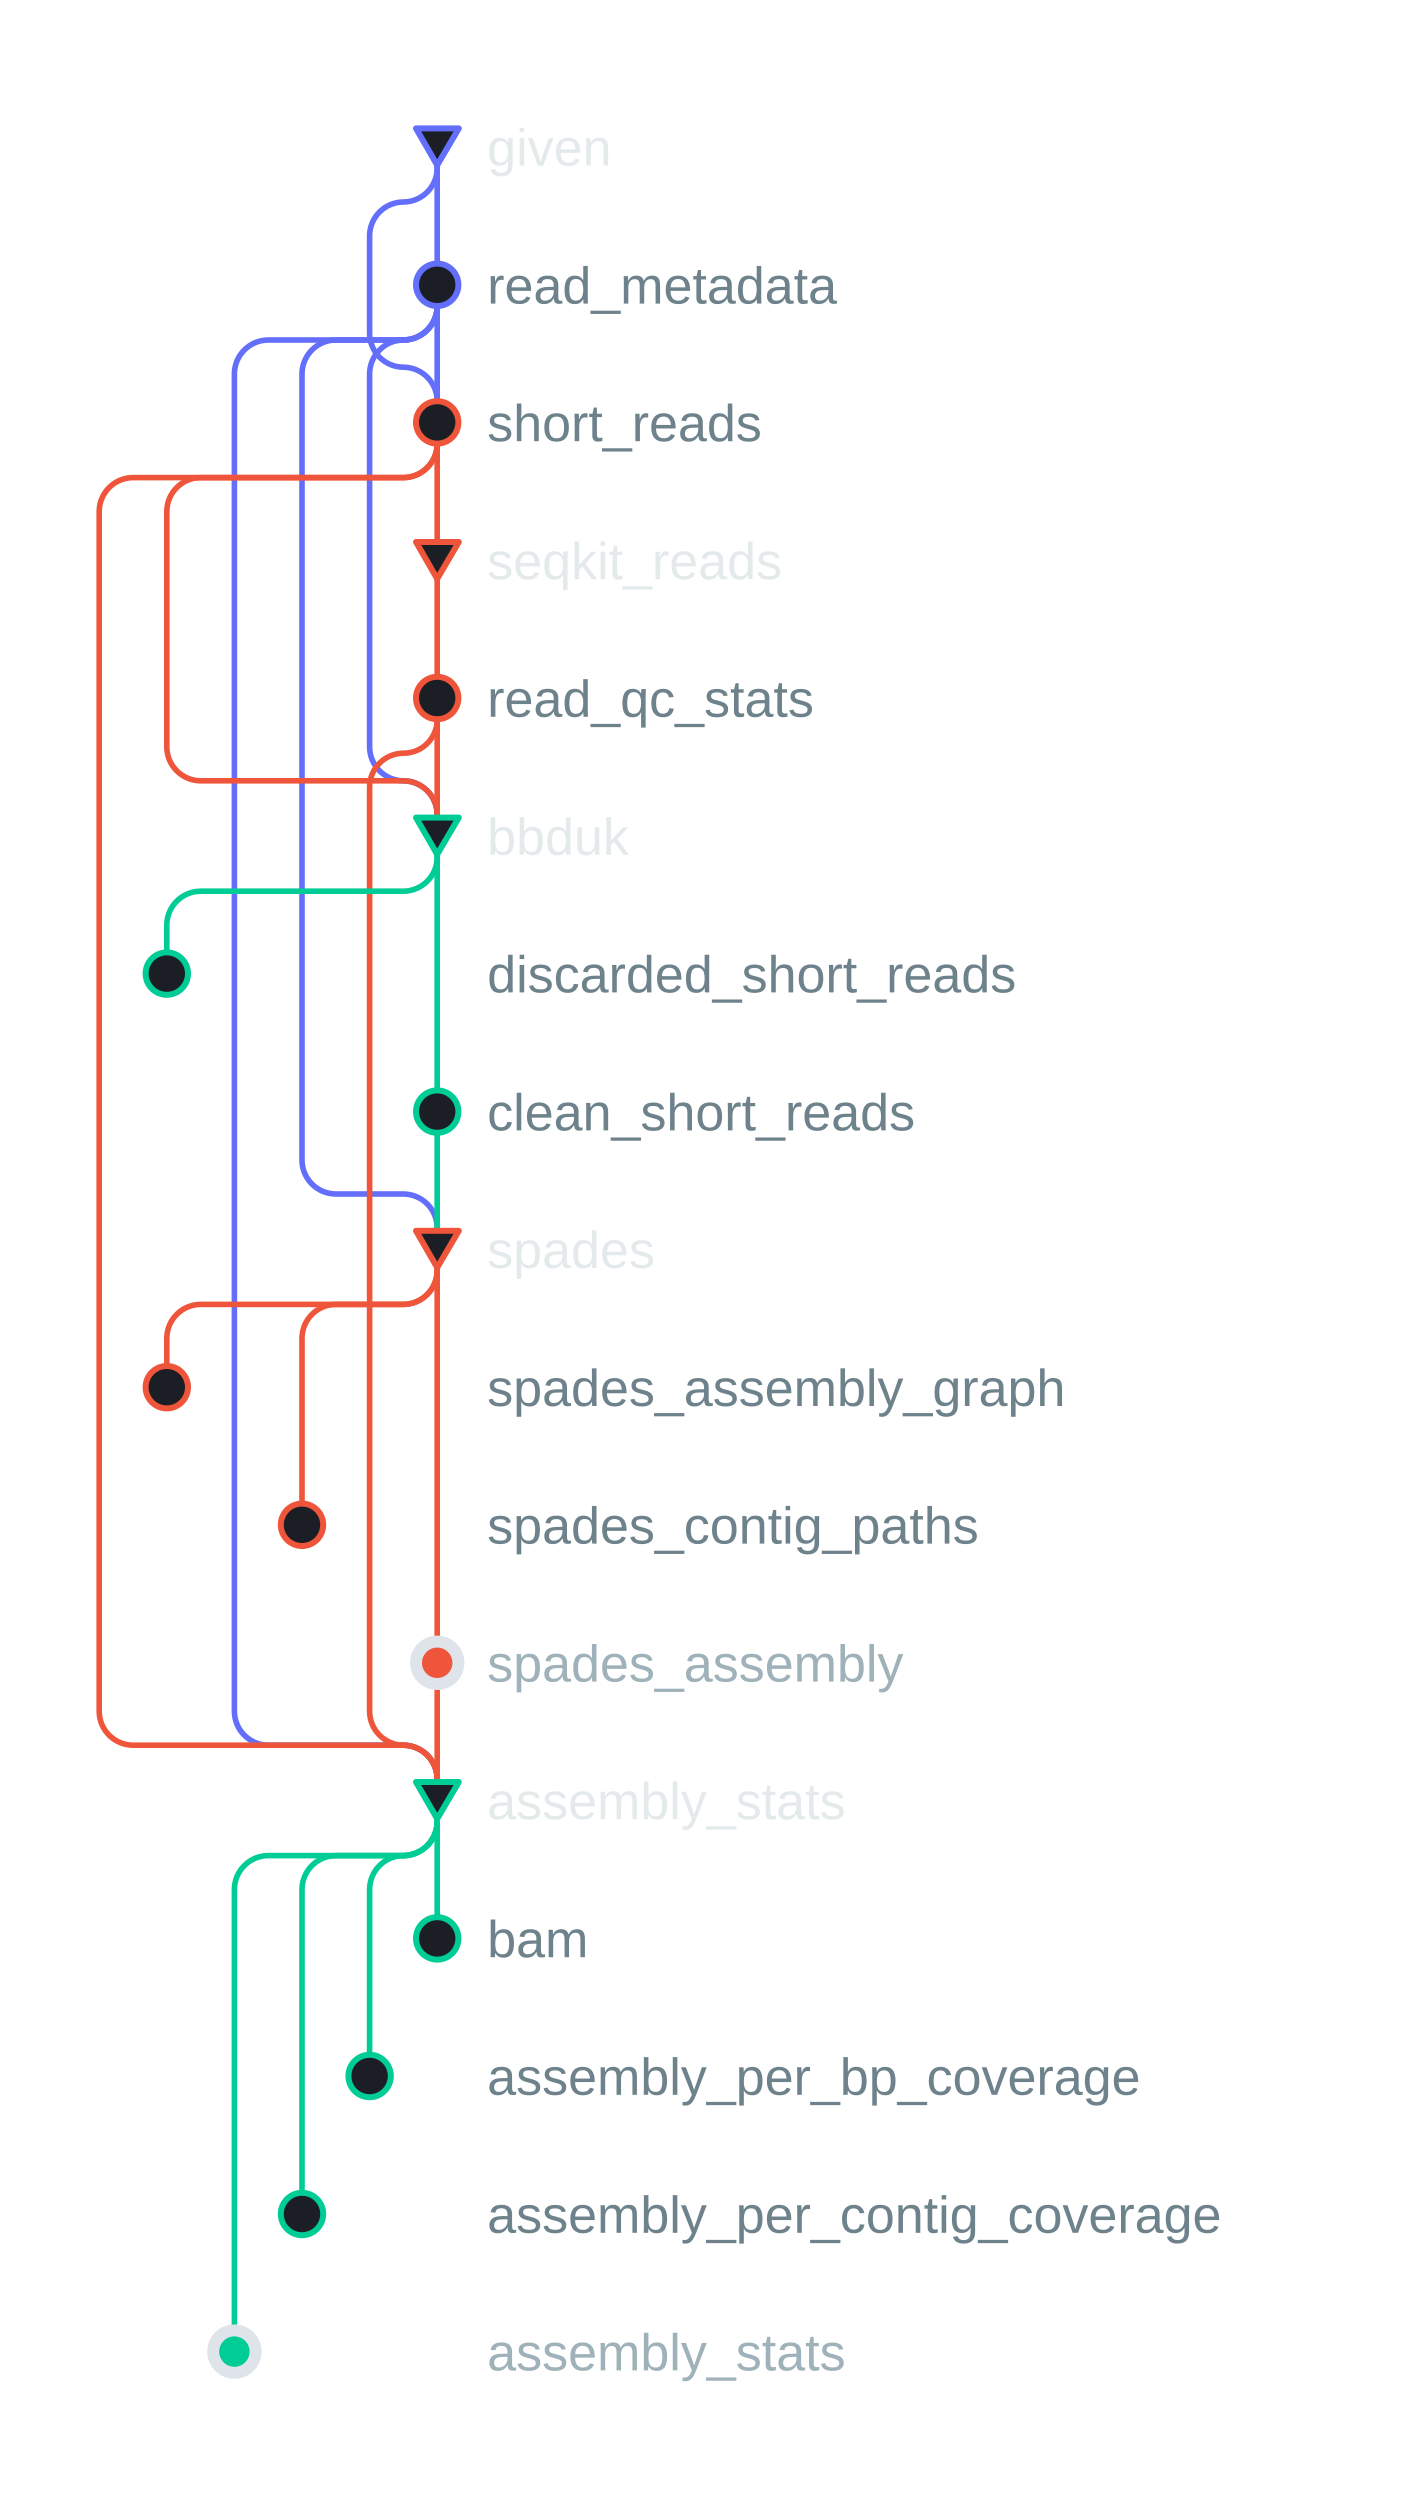
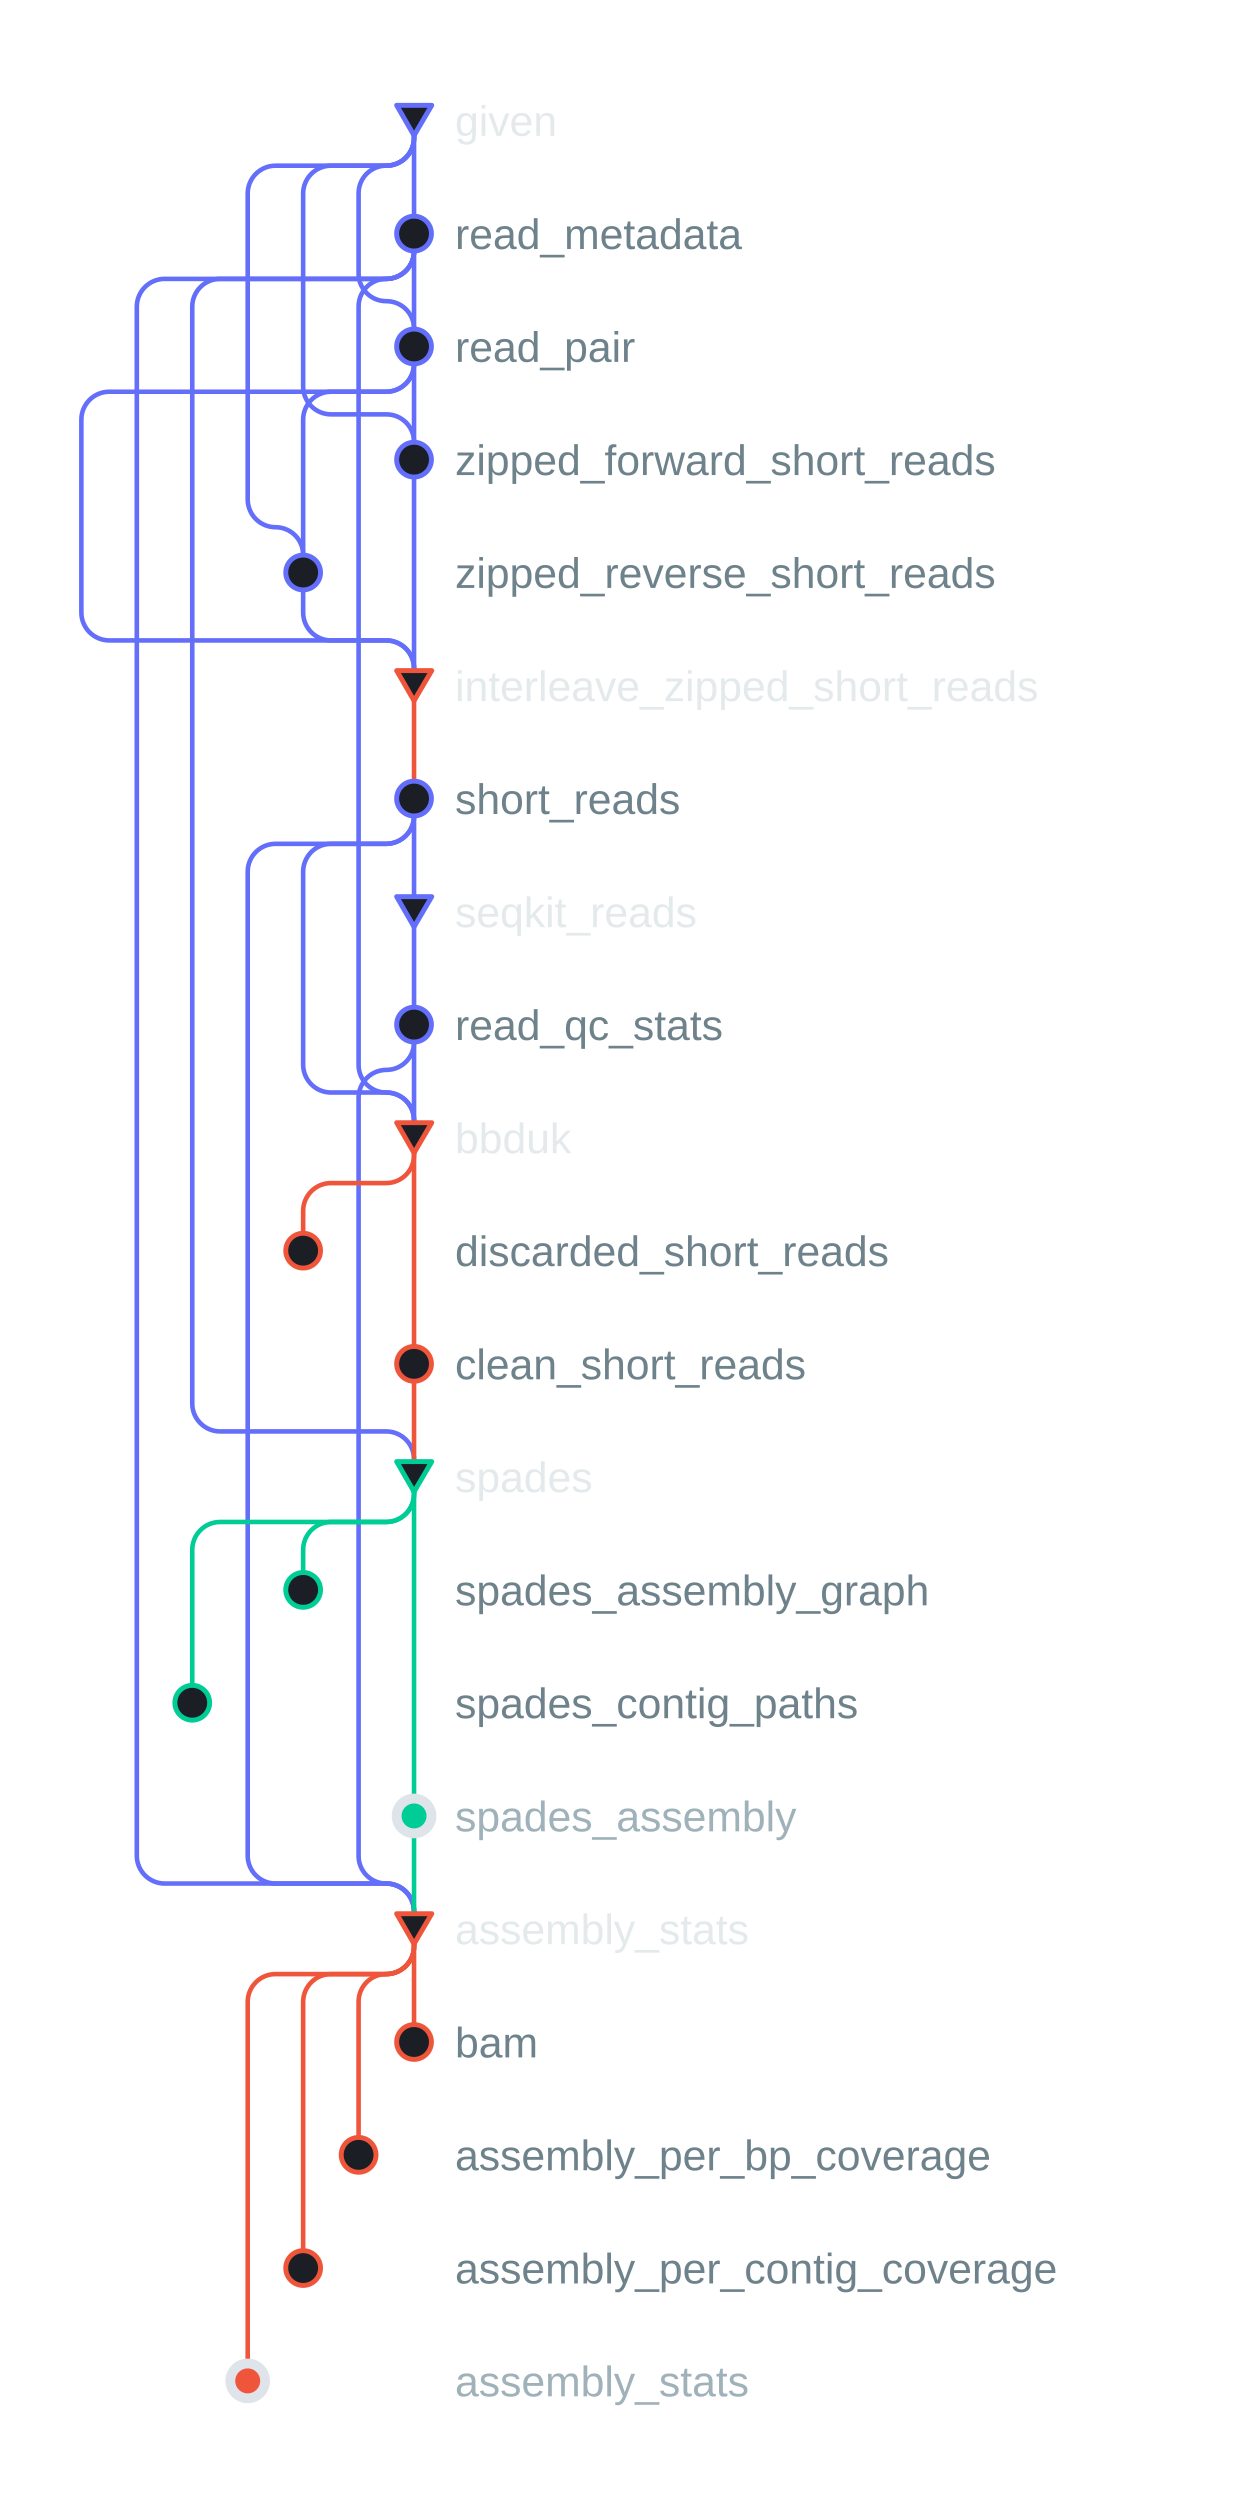
- <svg xmlns="http://www.w3.org/2000/svg" width="352" height="625" viewBox="0 0 352 625">
+ <svg xmlns="http://www.w3.org/2000/svg" width="377" height="762" viewBox="0 0 377 762">
  <g fill="none" stroke="#8D97A8" stroke-width="1.4" stroke-linejoin="round" stroke-linecap="round">
-     <path d="M 109.3,41.3 L 109.3,65.8" stroke="#636EFA" />
-     <path d="M 109.3,41.3 L 109.3,42.1 A 8.5,8.5 0 0 1 100.9,50.5 A 8.5,8.5 0 0 0 92.4,59.0 L 92.4,83.4 A 8.5,8.5 0 0 0 100.9,91.8 A 8.5,8.5 0 0 1 109.3,100.3 L 109.3,100.3" stroke="#636EFA" />
-     <path d="M 109.3,76.5 L 109.3,100.3" stroke="#636EFA" />
-     <path d="M 109.3,76.5 A 8.5,8.5 0 0 1 100.9,85.0 A 8.5,8.5 0 0 0 92.4,93.4 L 92.4,186.7 A 8.5,8.5 0 0 0 100.9,195.2 A 8.5,8.5 0 0 1 109.3,203.6 L 109.3,204.4" stroke="#636EFA" />
-     <path d="M 109.3,76.5 A 8.5,8.5 0 0 1 100.9,85.0 L 84.0,85.0 A 8.5,8.5 0 0 0 75.5,93.4 L 75.5,290.1 A 8.5,8.5 0 0 0 84.0,298.5 L 100.9,298.5 A 8.5,8.5 0 0 1 109.3,307.0 L 109.3,307.7" stroke="#636EFA" />
-     <path d="M 109.3,76.5 A 8.5,8.5 0 0 1 100.9,85.0 L 67.1,85.0 A 8.5,8.5 0 0 0 58.6,93.4 L 58.6,427.9 A 8.5,8.5 0 0 0 67.1,436.3 L 100.9,436.3 A 8.5,8.5 0 0 1 109.3,444.8 L 109.3,445.5" stroke="#636EFA" />
-     <path d="M 109.3,111.0 L 109.3,135.5" stroke="#EF553B" />
-     <path d="M 109.3,111.0 A 8.5,8.5 0 0 1 100.9,119.4 L 50.2,119.4 A 8.5,8.5 0 0 0 41.7,127.9 L 41.7,186.7 A 8.5,8.5 0 0 0 50.2,195.2 L 100.9,195.2 A 8.5,8.5 0 0 1 109.3,203.6 L 109.3,204.4" stroke="#EF553B" />
-     <path d="M 109.3,111.0 A 8.5,8.5 0 0 1 100.9,119.4 L 33.3,119.4 A 8.5,8.5 0 0 0 24.8,127.9 L 24.8,427.9 A 8.5,8.5 0 0 0 33.3,436.3 L 100.9,436.3 A 8.5,8.5 0 0 1 109.3,444.8 L 109.3,445.5" stroke="#EF553B" />
-     <path d="M 109.3,144.7 L 109.3,169.2" stroke="#EF553B" />
-     <path d="M 109.3,179.9 L 109.3,204.4" stroke="#EF553B" />
-     <path d="M 109.3,179.9 A 8.4,8.4 0 0 1 100.9,188.3 L 100.9,188.3 A 8.5,8.5 0 0 0 92.4,196.8 L 92.4,427.9 A 8.5,8.5 0 0 0 100.9,436.3 A 8.5,8.5 0 0 1 109.3,444.8 L 109.3,445.5" stroke="#EF553B" />
-     <path d="M 109.3,213.6 L 109.3,272.5" stroke="#00CC96" />
-     <path d="M 109.3,213.6 L 109.3,214.3 A 8.5,8.5 0 0 1 100.9,222.8 L 50.2,222.8 A 8.5,8.5 0 0 0 41.7,231.2 L 41.7,238.1" stroke="#00CC96" />
-     <path d="M 109.3,283.2 L 109.3,307.7" stroke="#00CC96" />
-     <path d="M 109.3,316.9 L 109.3,410.3" stroke="#EF553B" />
-     <path d="M 109.3,316.9 L 109.3,317.7 A 8.5,8.5 0 0 1 100.9,326.1 L 84.0,326.1 A 8.5,8.5 0 0 0 75.5,334.6 L 75.5,375.9" stroke="#EF553B" />
-     <path d="M 109.3,316.9 L 109.3,317.7 A 8.5,8.5 0 0 1 100.9,326.1 L 50.2,326.1 A 8.5,8.5 0 0 0 41.7,334.6 L 41.7,341.4" stroke="#EF553B" />
-     <path d="M 109.3,421.0 L 109.3,445.5" stroke="#EF553B" />
-     <path d="M 109.3,454.7 L 109.3,479.2" stroke="#00CC96" />
-     <path d="M 109.3,454.7 L 109.3,455.5 A 8.5,8.5 0 0 1 100.9,463.9 A 8.5,8.5 0 0 0 92.4,472.4 L 92.4,513.7" stroke="#00CC96" />
-     <path d="M 109.3,454.7 L 109.3,455.5 A 8.5,8.5 0 0 1 100.9,463.9 L 84.0,463.9 A 8.5,8.5 0 0 0 75.5,472.4 L 75.5,548.1" stroke="#00CC96" />
-     <path d="M 109.3,454.7 L 109.3,455.5 A 8.5,8.5 0 0 1 100.9,463.9 L 67.1,463.9 A 8.5,8.5 0 0 0 58.6,472.4 L 58.6,582.6" stroke="#00CC96" />
+     <path d="M 126.2,41.3 L 126.2,65.8" stroke="#636EFA" />
+     <path d="M 126.2,41.3 L 126.2,42.1 A 8.4,8.4 0 0 1 117.8,50.5 A 8.4,8.4 0 0 0 109.3,59.0 L 109.3,83.4 A 8.4,8.4 0 0 0 117.8,91.8 A 8.4,8.4 0 0 1 126.2,100.3 L 126.2,100.3" stroke="#636EFA" />
+     <path d="M 126.2,41.3 L 126.2,42.1 A 8.5,8.5 0 0 1 117.8,50.5 L 100.9,50.5 A 8.5,8.5 0 0 0 92.4,59.0 L 92.4,117.8 A 8.5,8.5 0 0 0 100.9,126.3 L 117.8,126.3 A 8.4,8.4 0 0 1 126.2,134.7 L 126.2,134.7" stroke="#636EFA" />
+     <path d="M 126.2,41.3 L 126.2,42.1 A 8.5,8.5 0 0 1 117.8,50.5 L 84.0,50.5 A 8.5,8.5 0 0 0 75.5,59.0 L 75.5,152.3 A 8.5,8.5 0 0 0 84.0,160.7 L 84.0,160.7 A 8.4,8.4 0 0 1 92.4,169.2 L 92.4,169.2" stroke="#636EFA" />
+     <path d="M 126.2,76.5 L 126.2,100.3" stroke="#636EFA" />
+     <path d="M 126.2,76.5 L 126.2,76.5 A 8.4,8.4 0 0 1 117.8,85.0 A 8.4,8.4 0 0 0 109.3,93.4 L 109.3,324.5 A 8.4,8.4 0 0 0 117.8,333.0 A 8.4,8.4 0 0 1 126.2,341.4 L 126.2,342.2" stroke="#636EFA" />
+     <path d="M 126.2,76.5 A 8.5,8.5 0 0 1 117.8,85.0 L 67.1,85.0 A 8.5,8.5 0 0 0 58.6,93.4 L 58.6,427.9 A 8.5,8.5 0 0 0 67.1,436.3 L 117.8,436.3 A 8.5,8.5 0 0 1 126.2,444.8 L 126.2,445.5" stroke="#636EFA" />
+     <path d="M 126.2,76.5 A 8.5,8.5 0 0 1 117.8,85.0 L 50.2,85.0 A 8.5,8.5 0 0 0 41.7,93.4 L 41.7,565.7 A 8.5,8.5 0 0 0 50.2,574.1 L 117.8,574.1 A 8.5,8.5 0 0 1 126.2,582.6 L 126.2,583.3" stroke="#636EFA" />
+     <path d="M 126.2,111.0 L 126.2,134.7" stroke="#636EFA" />
+     <path d="M 126.2,111.0 A 8.5,8.5 0 0 1 117.8,119.4 L 100.9,119.4 A 8.5,8.5 0 0 0 92.4,127.9 L 92.4,169.2" stroke="#636EFA" />
+     <path d="M 126.2,111.0 A 8.5,8.5 0 0 1 117.8,119.4 L 33.3,119.4 A 8.5,8.5 0 0 0 24.8,127.9 L 24.8,186.7 A 8.5,8.5 0 0 0 33.3,195.2 L 117.8,195.2 A 8.5,8.5 0 0 1 126.2,203.6 L 126.2,204.4" stroke="#636EFA" />
+     <path d="M 126.2,145.4 L 126.2,204.4" stroke="#636EFA" />
+     <path d="M 92.4,179.9 L 92.4,186.7 A 8.5,8.5 0 0 0 100.9,195.2 L 117.8,195.2 A 8.5,8.5 0 0 1 126.2,203.6 L 126.2,204.4" stroke="#636EFA" />
+     <path d="M 126.2,213.6 L 126.2,238.1" stroke="#EF553B" />
+     <path d="M 126.2,248.8 L 126.2,273.3" stroke="#636EFA" />
+     <path d="M 126.2,248.8 L 126.2,248.8 A 8.5,8.5 0 0 1 117.8,257.2 L 100.9,257.2 A 8.5,8.5 0 0 0 92.4,265.7 L 92.4,324.5 A 8.5,8.5 0 0 0 100.9,333.0 L 117.8,333.0 A 8.5,8.5 0 0 1 126.2,341.4 L 126.2,342.2" stroke="#636EFA" />
+     <path d="M 126.2,248.8 L 126.2,248.8 A 8.5,8.5 0 0 1 117.8,257.2 L 84.0,257.2 A 8.5,8.5 0 0 0 75.5,265.7 L 75.5,565.7 A 8.5,8.5 0 0 0 84.0,574.1 L 117.8,574.1 A 8.5,8.5 0 0 1 126.2,582.6 L 126.2,583.3" stroke="#636EFA" />
+     <path d="M 126.2,282.5 L 126.2,307.0" stroke="#636EFA" />
+     <path d="M 126.2,317.7 L 126.2,342.2" stroke="#636EFA" />
+     <path d="M 126.2,317.7 A 8.4,8.4 0 0 1 117.8,326.1 A 8.5,8.5 0 0 0 109.3,334.6 L 109.3,565.7 A 8.4,8.4 0 0 0 117.8,574.1 A 8.4,8.4 0 0 1 126.2,582.6 L 126.2,583.3" stroke="#636EFA" />
+     <path d="M 126.2,351.4 L 126.2,410.3" stroke="#EF553B" />
+     <path d="M 126.2,351.4 L 126.2,352.1 A 8.5,8.5 0 0 1 117.8,360.6 L 100.9,360.6 A 8.5,8.5 0 0 0 92.4,369.0 L 92.4,375.9" stroke="#EF553B" />
+     <path d="M 126.2,421.0 L 126.2,445.5" stroke="#EF553B" />
+     <path d="M 126.2,454.7 L 126.2,548.1" stroke="#00CC96" />
+     <path d="M 126.2,454.7 L 126.2,455.5 A 8.5,8.5 0 0 1 117.8,463.9 L 100.9,463.9 A 8.5,8.5 0 0 0 92.4,472.4 L 92.4,479.2" stroke="#00CC96" />
+     <path d="M 126.2,454.7 L 126.2,455.5 A 8.5,8.5 0 0 1 117.8,463.9 L 67.1,463.9 A 8.5,8.5 0 0 0 58.6,472.4 L 58.6,513.7" stroke="#00CC96" />
+     <path d="M 126.2,558.8 L 126.2,583.3" stroke="#00CC96" />
+     <path d="M 126.2,592.5 L 126.2,617.0" stroke="#EF553B" />
+     <path d="M 126.2,592.5 L 126.2,593.3 A 8.4,8.4 0 0 1 117.8,601.7 A 8.4,8.4 0 0 0 109.3,610.2 L 109.3,651.5" stroke="#EF553B" />
+     <path d="M 126.2,592.5 L 126.2,593.3 A 8.5,8.5 0 0 1 117.8,601.7 L 100.9,601.7 A 8.5,8.5 0 0 0 92.4,610.2 L 92.4,685.9" stroke="#EF553B" />
+     <path d="M 126.2,592.5 L 126.2,593.3 A 8.5,8.5 0 0 1 117.8,601.7 L 84.0,601.7 A 8.5,8.5 0 0 0 75.5,610.2 L 75.5,720.4" stroke="#EF553B" />
  </g>
  <g>
-     <polygon points="104.0,32.1 114.7,32.1 109.3,41.3" fill="#1B1E24" stroke="#636EFA" stroke-width="1.5" stroke-linejoin="round" />
-     <text x="121.8" y="41.4" font-family="Arial" font-size="13" fill="#E4EAEC" text-anchor="start">given</text>
+     <polygon points="120.9,32.1 131.6,32.1 126.2,41.3" fill="#1B1E24" stroke="#636EFA" stroke-width="1.5" stroke-linejoin="round" />
+     <text x="138.7" y="41.4" font-family="Arial" font-size="13" fill="#E4EAEC" text-anchor="start">given</text>
  </g>
  <g>
-     <circle cx="109.3" cy="71.2" r="5.3" fill="#1B1E24" stroke="#636EFA" stroke-width="1.5" />
-     <text x="121.8" y="75.9" font-family="Arial" font-size="13" fill="#6E828B" text-anchor="start">read_metadata</text>
+     <circle cx="126.2" cy="71.2" r="5.3" fill="#1B1E24" stroke="#636EFA" stroke-width="1.5" />
+     <text x="138.7" y="75.9" font-family="Arial" font-size="13" fill="#6E828B" text-anchor="start">read_metadata</text>
  </g>
  <g>
-     <circle cx="109.3" cy="105.6" r="5.3" fill="#1B1E24" stroke="#EF553B" stroke-width="1.5" />
-     <text x="121.8" y="110.3" font-family="Arial" font-size="13" fill="#6E828B" text-anchor="start">short_reads</text>
+     <circle cx="126.2" cy="105.6" r="5.3" fill="#1B1E24" stroke="#636EFA" stroke-width="1.5" />
+     <text x="138.7" y="110.3" font-family="Arial" font-size="13" fill="#6E828B" text-anchor="start">read_pair</text>
  </g>
  <g>
-     <polygon points="104.0,135.5 114.7,135.5 109.3,144.7" fill="#1B1E24" stroke="#EF553B" stroke-width="1.5" stroke-linejoin="round" />
-     <text x="121.8" y="144.8" font-family="Arial" font-size="13" fill="#E4EAEC" text-anchor="start">seqkit_reads</text>
+     <circle cx="126.2" cy="140.1" r="5.3" fill="#1B1E24" stroke="#636EFA" stroke-width="1.5" />
+     <text x="138.7" y="144.8" font-family="Arial" font-size="13" fill="#6E828B" text-anchor="start">zipped_forward_short_reads</text>
  </g>
  <g>
-     <circle cx="109.3" cy="174.5" r="5.3" fill="#1B1E24" stroke="#EF553B" stroke-width="1.5" />
-     <text x="121.8" y="179.2" font-family="Arial" font-size="13" fill="#6E828B" text-anchor="start">read_qc_stats</text>
+     <circle cx="92.4" cy="174.5" r="5.3" fill="#1B1E24" stroke="#636EFA" stroke-width="1.5" />
+     <text x="138.7" y="179.2" font-family="Arial" font-size="13" fill="#6E828B" text-anchor="start">zipped_reverse_short_reads</text>
  </g>
  <g>
-     <polygon points="104.0,204.4 114.7,204.4 109.3,213.6" fill="#1B1E24" stroke="#00CC96" stroke-width="1.5" stroke-linejoin="round" />
-     <text x="121.8" y="213.7" font-family="Arial" font-size="13" fill="#E4EAEC" text-anchor="start">bbduk</text>
+     <polygon points="120.9,204.4 131.6,204.4 126.2,213.6" fill="#1B1E24" stroke="#EF553B" stroke-width="1.5" stroke-linejoin="round" />
+     <text x="138.7" y="213.7" font-family="Arial" font-size="13" fill="#E4EAEC" text-anchor="start">interleave_zipped_short_reads</text>
  </g>
  <g>
-     <circle cx="41.7" cy="243.4" r="5.3" fill="#1B1E24" stroke="#00CC96" stroke-width="1.5" />
-     <text x="121.8" y="248.1" font-family="Arial" font-size="13" fill="#6E828B" text-anchor="start">discarded_short_reads</text>
+     <circle cx="126.2" cy="243.4" r="5.3" fill="#1B1E24" stroke="#636EFA" stroke-width="1.5" />
+     <text x="138.7" y="248.1" font-family="Arial" font-size="13" fill="#6E828B" text-anchor="start">short_reads</text>
  </g>
  <g>
-     <circle cx="109.3" cy="277.9" r="5.3" fill="#1B1E24" stroke="#00CC96" stroke-width="1.5" />
-     <text x="121.8" y="282.6" font-family="Arial" font-size="13" fill="#6E828B" text-anchor="start">clean_short_reads</text>
+     <polygon points="120.9,273.3 131.6,273.3 126.2,282.5" fill="#1B1E24" stroke="#636EFA" stroke-width="1.5" stroke-linejoin="round" />
+     <text x="138.7" y="282.6" font-family="Arial" font-size="13" fill="#E4EAEC" text-anchor="start">seqkit_reads</text>
  </g>
  <g>
-     <polygon points="104.0,307.7 114.7,307.7 109.3,316.9" fill="#1B1E24" stroke="#EF553B" stroke-width="1.5" stroke-linejoin="round" />
-     <text x="121.8" y="317.0" font-family="Arial" font-size="13" fill="#E4EAEC" text-anchor="start">spades</text>
+     <circle cx="126.2" cy="312.3" r="5.3" fill="#1B1E24" stroke="#636EFA" stroke-width="1.5" />
+     <text x="138.7" y="317.0" font-family="Arial" font-size="13" fill="#6E828B" text-anchor="start">read_qc_stats</text>
  </g>
  <g>
-     <circle cx="41.7" cy="346.8" r="5.3" fill="#1B1E24" stroke="#EF553B" stroke-width="1.5" />
-     <text x="121.8" y="351.5" font-family="Arial" font-size="13" fill="#6E828B" text-anchor="start">spades_assembly_graph</text>
+     <polygon points="120.9,342.2 131.6,342.2 126.2,351.4" fill="#1B1E24" stroke="#EF553B" stroke-width="1.5" stroke-linejoin="round" />
+     <text x="138.7" y="351.5" font-family="Arial" font-size="13" fill="#E4EAEC" text-anchor="start">bbduk</text>
  </g>
  <g>
-     <circle cx="75.5" cy="381.2" r="5.3" fill="#1B1E24" stroke="#EF553B" stroke-width="1.5" />
-     <text x="121.8" y="385.9" font-family="Arial" font-size="13" fill="#6E828B" text-anchor="start">spades_contig_paths</text>
+     <circle cx="92.4" cy="381.2" r="5.3" fill="#1B1E24" stroke="#EF553B" stroke-width="1.5" />
+     <text x="138.7" y="385.9" font-family="Arial" font-size="13" fill="#6E828B" text-anchor="start">discarded_short_reads</text>
  </g>
  <g>
-     <circle cx="109.3" cy="415.7" r="5.3" fill="#EF553B" stroke="#DFE3EA" stroke-width="3.0" />
-     <text x="121.8" y="420.4" font-family="Arial" font-size="13" fill="#9FB1B9" text-anchor="start">spades_assembly</text>
+     <circle cx="126.2" cy="415.7" r="5.3" fill="#1B1E24" stroke="#EF553B" stroke-width="1.5" />
+     <text x="138.7" y="420.4" font-family="Arial" font-size="13" fill="#6E828B" text-anchor="start">clean_short_reads</text>
  </g>
  <g>
-     <polygon points="104.0,445.5 114.7,445.5 109.3,454.7" fill="#1B1E24" stroke="#00CC96" stroke-width="1.5" stroke-linejoin="round" />
-     <text x="121.8" y="454.8" font-family="Arial" font-size="13" fill="#E4EAEC" text-anchor="start">assembly_stats</text>
+     <polygon points="120.9,445.5 131.6,445.5 126.2,454.7" fill="#1B1E24" stroke="#00CC96" stroke-width="1.5" stroke-linejoin="round" />
+     <text x="138.7" y="454.8" font-family="Arial" font-size="13" fill="#E4EAEC" text-anchor="start">spades</text>
  </g>
  <g>
-     <circle cx="109.3" cy="484.6" r="5.3" fill="#1B1E24" stroke="#00CC96" stroke-width="1.5" />
-     <text x="121.8" y="489.3" font-family="Arial" font-size="13" fill="#6E828B" text-anchor="start">bam</text>
+     <circle cx="92.4" cy="484.6" r="5.3" fill="#1B1E24" stroke="#00CC96" stroke-width="1.5" />
+     <text x="138.7" y="489.3" font-family="Arial" font-size="13" fill="#6E828B" text-anchor="start">spades_assembly_graph</text>
  </g>
  <g>
-     <circle cx="92.4" cy="519.0" r="5.3" fill="#1B1E24" stroke="#00CC96" stroke-width="1.5" />
-     <text x="121.8" y="523.7" font-family="Arial" font-size="13" fill="#6E828B" text-anchor="start">assembly_per_bp_coverage</text>
+     <circle cx="58.6" cy="519.0" r="5.3" fill="#1B1E24" stroke="#00CC96" stroke-width="1.5" />
+     <text x="138.7" y="523.7" font-family="Arial" font-size="13" fill="#6E828B" text-anchor="start">spades_contig_paths</text>
  </g>
  <g>
-     <circle cx="75.5" cy="553.5" r="5.3" fill="#1B1E24" stroke="#00CC96" stroke-width="1.5" />
-     <text x="121.8" y="558.2" font-family="Arial" font-size="13" fill="#6E828B" text-anchor="start">assembly_per_contig_coverage</text>
+     <circle cx="126.2" cy="553.5" r="5.3" fill="#00CC96" stroke="#DFE3EA" stroke-width="3.0" />
+     <text x="138.7" y="558.2" font-family="Arial" font-size="13" fill="#9FB1B9" text-anchor="start">spades_assembly</text>
  </g>
  <g>
-     <circle cx="58.6" cy="587.9" r="5.3" fill="#00CC96" stroke="#DFE3EA" stroke-width="3.0" />
-     <text x="121.8" y="592.6" font-family="Arial" font-size="13" fill="#9FB1B9" text-anchor="start">assembly_stats</text>
+     <polygon points="120.9,583.3 131.6,583.3 126.2,592.5" fill="#1B1E24" stroke="#EF553B" stroke-width="1.5" stroke-linejoin="round" />
+     <text x="138.7" y="592.6" font-family="Arial" font-size="13" fill="#E4EAEC" text-anchor="start">assembly_stats</text>
+   </g>
+   <g>
+     <circle cx="126.2" cy="622.4" r="5.3" fill="#1B1E24" stroke="#EF553B" stroke-width="1.5" />
+     <text x="138.7" y="627.1" font-family="Arial" font-size="13" fill="#6E828B" text-anchor="start">bam</text>
+   </g>
+   <g>
+     <circle cx="109.3" cy="656.8" r="5.3" fill="#1B1E24" stroke="#EF553B" stroke-width="1.5" />
+     <text x="138.7" y="661.5" font-family="Arial" font-size="13" fill="#6E828B" text-anchor="start">assembly_per_bp_coverage</text>
+   </g>
+   <g>
+     <circle cx="92.4" cy="691.3" r="5.3" fill="#1B1E24" stroke="#EF553B" stroke-width="1.5" />
+     <text x="138.7" y="696.0" font-family="Arial" font-size="13" fill="#6E828B" text-anchor="start">assembly_per_contig_coverage</text>
+   </g>
+   <g>
+     <circle cx="75.5" cy="725.7" r="5.3" fill="#EF553B" stroke="#DFE3EA" stroke-width="3.0" />
+     <text x="138.7" y="730.4" font-family="Arial" font-size="13" fill="#9FB1B9" text-anchor="start">assembly_stats</text>
  </g>
</svg>
